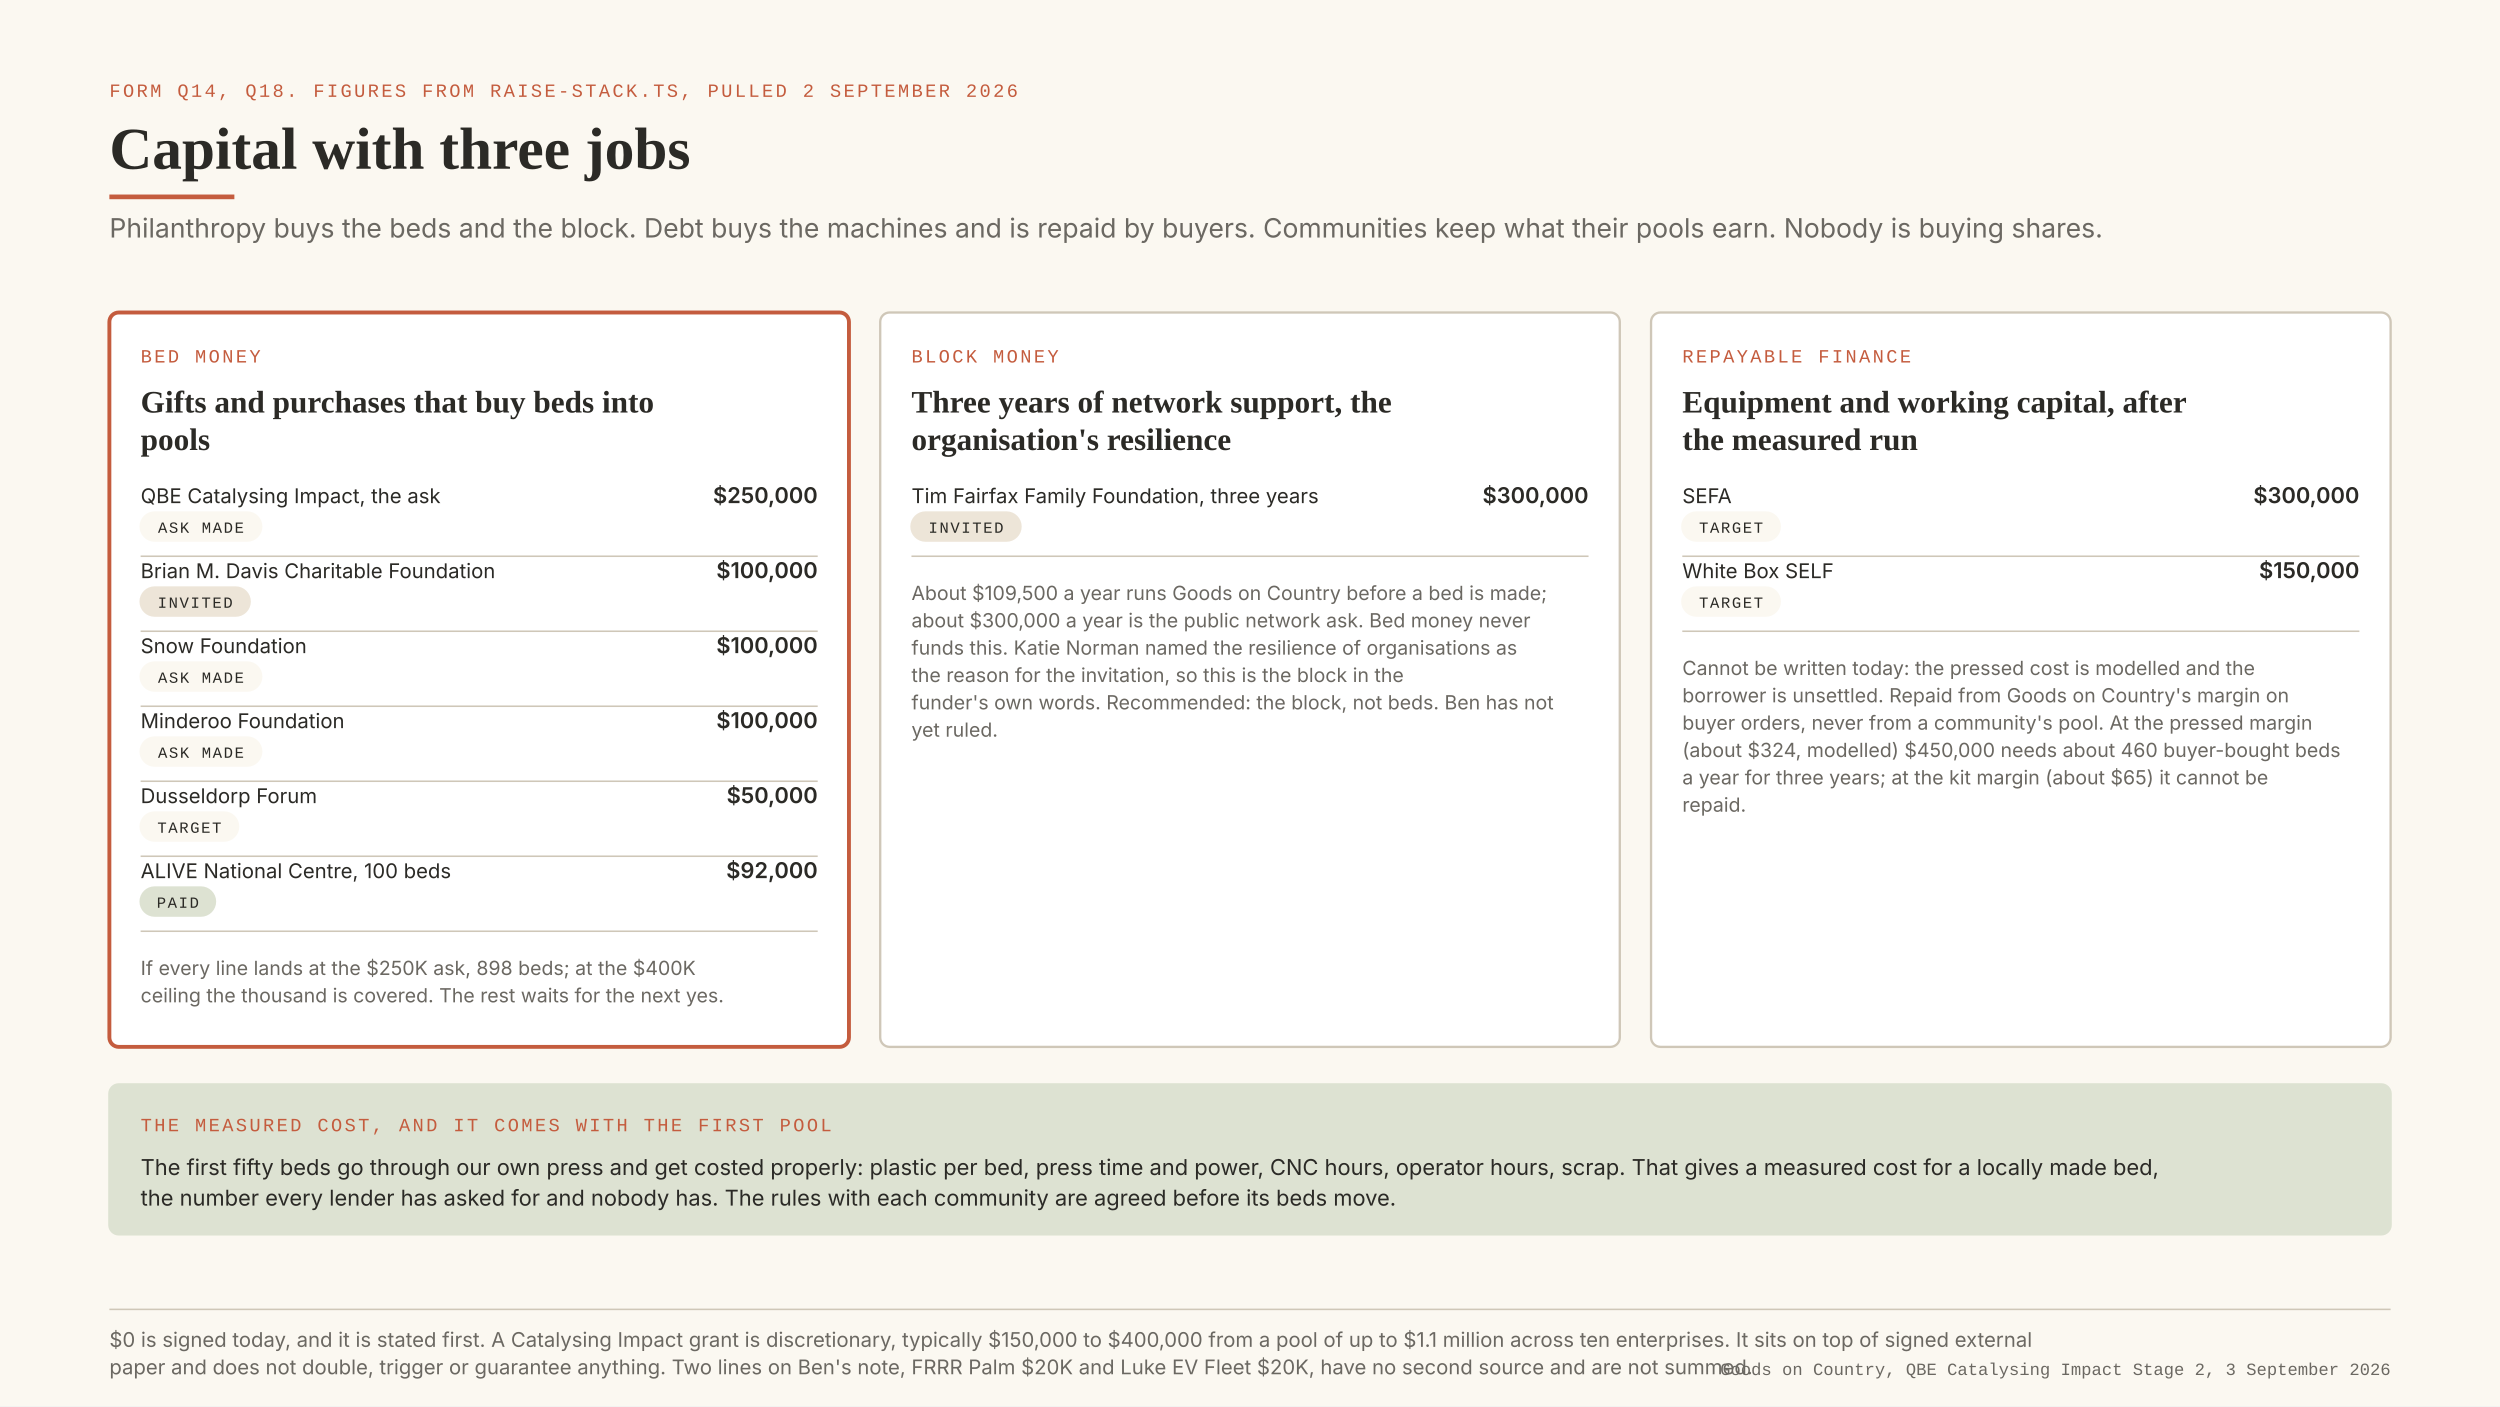
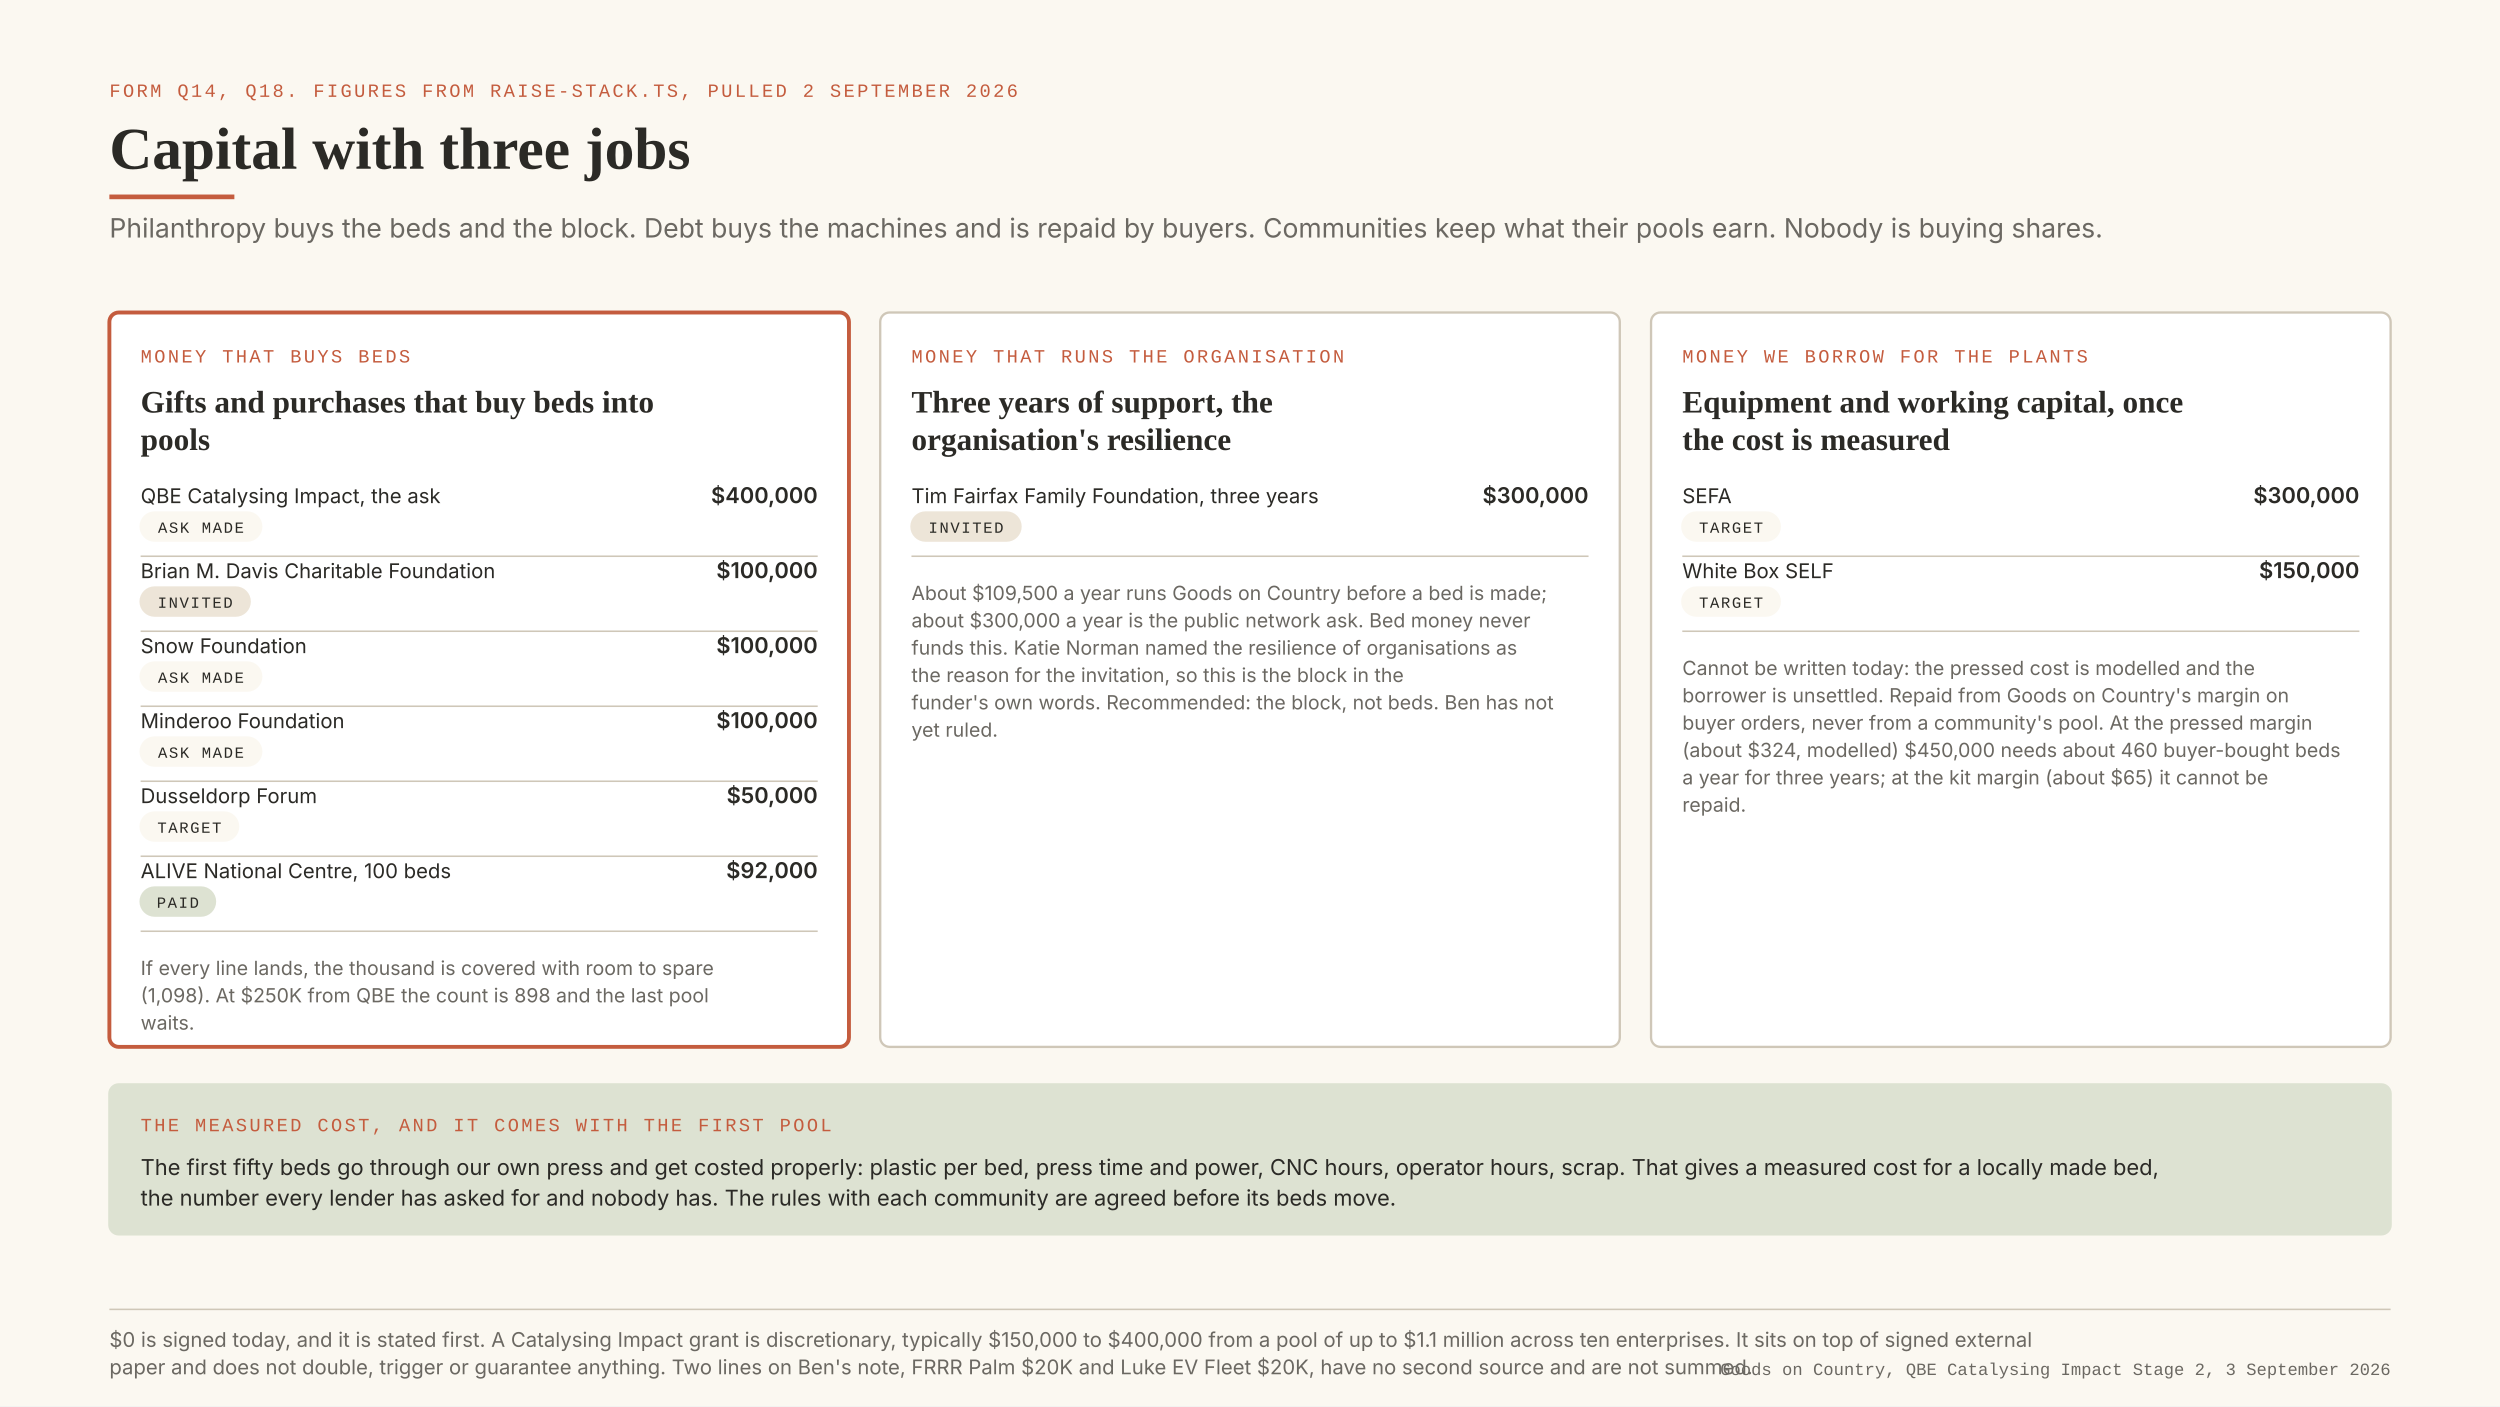
<svg xmlns="http://www.w3.org/2000/svg" width="1600" height="900" viewBox="0 0 1600 900">
  <defs>
    <marker id="ah-t" markerWidth="10" markerHeight="10" refX="8" refY="5" orient="auto" markerUnits="userSpaceOnUse">
      <path d="M0,0 L10,5 L0,10 z" fill="#C45C3E" />
    </marker>
    <marker id="ah-i" markerWidth="10" markerHeight="10" refX="8" refY="5" orient="auto" markerUnits="userSpaceOnUse">
      <path d="M0,0 L10,5 L0,10 z" fill="#2B2A26" />
    </marker>
  </defs>
  <rect width="1600" height="900" fill="#FBF8F1" />
  <text x="70" y="62" font-family="'Roboto Mono', Menlo, 'Courier New', monospace" font-size="12" fill="#C45C3E" font-weight="400" text-anchor="start" letter-spacing="1.5">FORM Q14, Q18. FIGURES FROM RAISE-STACK.TS, PULLED 2 SEPTEMBER 2026</text>
  <text x="70" y="108" font-family="'Playfair Display', Georgia, 'Times New Roman', serif" font-size="38" fill="#2B2A26" font-weight="600" text-anchor="start" letter-spacing="0">Capital with three jobs</text>
  <line x1="70" y1="126" x2="150" y2="126" stroke="#C45C3E" stroke-width="3" />
  <text x="70" y="152" font-family="Inter, 'Helvetica Neue', Helvetica, Arial, sans-serif" font-size="17" fill="#6B6862" font-weight="400" text-anchor="start" letter-spacing="0">Philanthropy buys the beds and the block. Debt buys the machines and is repaid by buyers. Communities keep what their pools earn. Nobody is buying shares.</text>
  <rect x="70" y="200" width="473.333" height="470" rx="6" fill="#FFFFFF" stroke="#C45C3E" stroke-width="2.5" />
-   <text x="90" y="232" font-family="'Roboto Mono', Menlo, 'Courier New', monospace" font-size="12" fill="#C45C3E" font-weight="400" text-anchor="start" letter-spacing="1.5">BED MONEY</text>
+   <text x="90" y="232" font-family="'Roboto Mono', Menlo, 'Courier New', monospace" font-size="12" fill="#C45C3E" font-weight="400" text-anchor="start" letter-spacing="1.5">MONEY THAT BUYS BEDS</text>
  <text x="90" y="264" font-family="'Playfair Display', Georgia, 'Times New Roman', serif" font-size="20" fill="#2B2A26" font-weight="600" text-anchor="start" letter-spacing="0">Gifts and purchases that buy beds into</text>
  <text x="90" y="288" font-family="'Playfair Display', Georgia, 'Times New Roman', serif" font-size="20" fill="#2B2A26" font-weight="600" text-anchor="start" letter-spacing="0">pools</text>
  <text x="90" y="322" font-family="Inter, 'Helvetica Neue', Helvetica, Arial, sans-serif" font-size="13" fill="#2B2A26" font-weight="400" text-anchor="start" letter-spacing="0">QBE Catalysing Impact, the ask</text>
-   <text x="523.333" y="322" font-family="Inter, 'Helvetica Neue', Helvetica, Arial, sans-serif" font-size="14" fill="#2B2A26" font-weight="600" text-anchor="end" letter-spacing="0">$250,000</text>
+   <text x="523.333" y="322" font-family="Inter, 'Helvetica Neue', Helvetica, Arial, sans-serif" font-size="14" fill="#2B2A26" font-weight="600" text-anchor="end" letter-spacing="0">$400,000</text>
  <rect x="90" y="328" width="77.2" height="18" rx="9" fill="#FBF8F1" stroke="#FBF8F1" stroke-width="1.5" />
  <text x="128.6" y="341" font-family="'Roboto Mono', Menlo, 'Courier New', monospace" font-size="10" fill="#2B2A26" font-weight="400" text-anchor="middle" letter-spacing="1">ASK MADE</text>
  <line x1="90" y1="356" x2="523.333" y2="356" stroke="#CFC7B8" stroke-width="1" />
  <text x="90" y="370" font-family="Inter, 'Helvetica Neue', Helvetica, Arial, sans-serif" font-size="13" fill="#2B2A26" font-weight="400" text-anchor="start" letter-spacing="0">Brian M. Davis Charitable Foundation</text>
  <text x="523.333" y="370" font-family="Inter, 'Helvetica Neue', Helvetica, Arial, sans-serif" font-size="14" fill="#2B2A26" font-weight="600" text-anchor="end" letter-spacing="0">$100,000</text>
  <rect x="90" y="376" width="69.8" height="18" rx="9" fill="#EDE5D8" stroke="#EDE5D8" stroke-width="1.5" />
  <text x="124.9" y="389" font-family="'Roboto Mono', Menlo, 'Courier New', monospace" font-size="10" fill="#2B2A26" font-weight="400" text-anchor="middle" letter-spacing="1">INVITED</text>
  <line x1="90" y1="404" x2="523.333" y2="404" stroke="#CFC7B8" stroke-width="1" />
  <text x="90" y="418" font-family="Inter, 'Helvetica Neue', Helvetica, Arial, sans-serif" font-size="13" fill="#2B2A26" font-weight="400" text-anchor="start" letter-spacing="0">Snow Foundation</text>
  <text x="523.333" y="418" font-family="Inter, 'Helvetica Neue', Helvetica, Arial, sans-serif" font-size="14" fill="#2B2A26" font-weight="600" text-anchor="end" letter-spacing="0">$100,000</text>
  <rect x="90" y="424" width="77.2" height="18" rx="9" fill="#FBF8F1" stroke="#FBF8F1" stroke-width="1.5" />
  <text x="128.6" y="437" font-family="'Roboto Mono', Menlo, 'Courier New', monospace" font-size="10" fill="#2B2A26" font-weight="400" text-anchor="middle" letter-spacing="1">ASK MADE</text>
  <line x1="90" y1="452" x2="523.333" y2="452" stroke="#CFC7B8" stroke-width="1" />
  <text x="90" y="466" font-family="Inter, 'Helvetica Neue', Helvetica, Arial, sans-serif" font-size="13" fill="#2B2A26" font-weight="400" text-anchor="start" letter-spacing="0">Minderoo Foundation</text>
  <text x="523.333" y="466" font-family="Inter, 'Helvetica Neue', Helvetica, Arial, sans-serif" font-size="14" fill="#2B2A26" font-weight="600" text-anchor="end" letter-spacing="0">$100,000</text>
  <rect x="90" y="472" width="77.2" height="18" rx="9" fill="#FBF8F1" stroke="#FBF8F1" stroke-width="1.5" />
  <text x="128.6" y="485" font-family="'Roboto Mono', Menlo, 'Courier New', monospace" font-size="10" fill="#2B2A26" font-weight="400" text-anchor="middle" letter-spacing="1">ASK MADE</text>
  <line x1="90" y1="500" x2="523.333" y2="500" stroke="#CFC7B8" stroke-width="1" />
  <text x="90" y="514" font-family="Inter, 'Helvetica Neue', Helvetica, Arial, sans-serif" font-size="13" fill="#2B2A26" font-weight="400" text-anchor="start" letter-spacing="0">Dusseldorp Forum</text>
  <text x="523.333" y="514" font-family="Inter, 'Helvetica Neue', Helvetica, Arial, sans-serif" font-size="14" fill="#2B2A26" font-weight="600" text-anchor="end" letter-spacing="0">$50,000</text>
  <rect x="90" y="520" width="62.4" height="18" rx="9" fill="#FBF8F1" stroke="#FBF8F1" stroke-width="1.5" />
  <text x="121.2" y="533" font-family="'Roboto Mono', Menlo, 'Courier New', monospace" font-size="10" fill="#2B2A26" font-weight="400" text-anchor="middle" letter-spacing="1">TARGET</text>
  <line x1="90" y1="548" x2="523.333" y2="548" stroke="#CFC7B8" stroke-width="1" />
  <text x="90" y="562" font-family="Inter, 'Helvetica Neue', Helvetica, Arial, sans-serif" font-size="13" fill="#2B2A26" font-weight="400" text-anchor="start" letter-spacing="0">ALIVE National Centre, 100 beds</text>
  <text x="523.333" y="562" font-family="Inter, 'Helvetica Neue', Helvetica, Arial, sans-serif" font-size="14" fill="#2B2A26" font-weight="600" text-anchor="end" letter-spacing="0">$92,000</text>
  <rect x="90" y="568" width="47.6" height="18" rx="9" fill="#DDE2D2" stroke="#DDE2D2" stroke-width="1.5" />
  <text x="113.8" y="581" font-family="'Roboto Mono', Menlo, 'Courier New', monospace" font-size="10" fill="#2B2A26" font-weight="400" text-anchor="middle" letter-spacing="1">PAID</text>
  <line x1="90" y1="596" x2="523.333" y2="596" stroke="#CFC7B8" stroke-width="1" />
-   <text x="90" y="624" font-family="Inter, 'Helvetica Neue', Helvetica, Arial, sans-serif" font-size="12.5" fill="#6B6862" font-weight="400" text-anchor="start" letter-spacing="0">If every line lands at the $250K ask, 898 beds; at the $400K</text>
-   <text x="90" y="641.5" font-family="Inter, 'Helvetica Neue', Helvetica, Arial, sans-serif" font-size="12.5" fill="#6B6862" font-weight="400" text-anchor="start" letter-spacing="0">ceiling the thousand is covered. The rest waits for the next yes.</text>
+   <text x="90" y="624" font-family="Inter, 'Helvetica Neue', Helvetica, Arial, sans-serif" font-size="12.5" fill="#6B6862" font-weight="400" text-anchor="start" letter-spacing="0">If every line lands, the thousand is covered with room to spare</text>
+   <text x="90" y="641.5" font-family="Inter, 'Helvetica Neue', Helvetica, Arial, sans-serif" font-size="12.5" fill="#6B6862" font-weight="400" text-anchor="start" letter-spacing="0">(1,098). At $250K from QBE the count is 898 and the last pool</text>
+   <text x="90" y="659" font-family="Inter, 'Helvetica Neue', Helvetica, Arial, sans-serif" font-size="12.5" fill="#6B6862" font-weight="400" text-anchor="start" letter-spacing="0">waits.</text>
  <rect x="563.333" y="200" width="473.333" height="470" rx="6" fill="#FFFFFF" stroke="#CFC7B8" stroke-width="1.5" />
-   <text x="583.333" y="232" font-family="'Roboto Mono', Menlo, 'Courier New', monospace" font-size="12" fill="#C45C3E" font-weight="400" text-anchor="start" letter-spacing="1.5">BLOCK MONEY</text>
-   <text x="583.333" y="264" font-family="'Playfair Display', Georgia, 'Times New Roman', serif" font-size="20" fill="#2B2A26" font-weight="600" text-anchor="start" letter-spacing="0">Three years of network support, the</text>
+   <text x="583.333" y="232" font-family="'Roboto Mono', Menlo, 'Courier New', monospace" font-size="12" fill="#C45C3E" font-weight="400" text-anchor="start" letter-spacing="1.5">MONEY THAT RUNS THE ORGANISATION</text>
+   <text x="583.333" y="264" font-family="'Playfair Display', Georgia, 'Times New Roman', serif" font-size="20" fill="#2B2A26" font-weight="600" text-anchor="start" letter-spacing="0">Three years of support, the</text>
  <text x="583.333" y="288" font-family="'Playfair Display', Georgia, 'Times New Roman', serif" font-size="20" fill="#2B2A26" font-weight="600" text-anchor="start" letter-spacing="0">organisation's resilience</text>
  <text x="583.333" y="322" font-family="Inter, 'Helvetica Neue', Helvetica, Arial, sans-serif" font-size="13" fill="#2B2A26" font-weight="400" text-anchor="start" letter-spacing="0">Tim Fairfax Family Foundation, three years</text>
  <text x="1016.667" y="322" font-family="Inter, 'Helvetica Neue', Helvetica, Arial, sans-serif" font-size="14" fill="#2B2A26" font-weight="600" text-anchor="end" letter-spacing="0">$300,000</text>
  <rect x="583.333" y="328" width="69.8" height="18" rx="9" fill="#EDE5D8" stroke="#EDE5D8" stroke-width="1.5" />
  <text x="618.233" y="341" font-family="'Roboto Mono', Menlo, 'Courier New', monospace" font-size="10" fill="#2B2A26" font-weight="400" text-anchor="middle" letter-spacing="1">INVITED</text>
  <line x1="583.333" y1="356" x2="1016.667" y2="356" stroke="#CFC7B8" stroke-width="1" />
  <text x="583.333" y="384" font-family="Inter, 'Helvetica Neue', Helvetica, Arial, sans-serif" font-size="12.5" fill="#6B6862" font-weight="400" text-anchor="start" letter-spacing="0">About $109,500 a year runs Goods on Country before a bed is made;</text>
  <text x="583.333" y="401.5" font-family="Inter, 'Helvetica Neue', Helvetica, Arial, sans-serif" font-size="12.5" fill="#6B6862" font-weight="400" text-anchor="start" letter-spacing="0">about $300,000 a year is the public network ask. Bed money never</text>
  <text x="583.333" y="419" font-family="Inter, 'Helvetica Neue', Helvetica, Arial, sans-serif" font-size="12.5" fill="#6B6862" font-weight="400" text-anchor="start" letter-spacing="0">funds this. Katie Norman named the resilience of organisations as</text>
  <text x="583.333" y="436.5" font-family="Inter, 'Helvetica Neue', Helvetica, Arial, sans-serif" font-size="12.5" fill="#6B6862" font-weight="400" text-anchor="start" letter-spacing="0">the reason for the invitation, so this is the block in the</text>
  <text x="583.333" y="454" font-family="Inter, 'Helvetica Neue', Helvetica, Arial, sans-serif" font-size="12.5" fill="#6B6862" font-weight="400" text-anchor="start" letter-spacing="0">funder's own words. Recommended: the block, not beds. Ben has not</text>
  <text x="583.333" y="471.5" font-family="Inter, 'Helvetica Neue', Helvetica, Arial, sans-serif" font-size="12.5" fill="#6B6862" font-weight="400" text-anchor="start" letter-spacing="0">yet ruled.</text>
  <rect x="1056.667" y="200" width="473.333" height="470" rx="6" fill="#FFFFFF" stroke="#CFC7B8" stroke-width="1.5" />
-   <text x="1076.667" y="232" font-family="'Roboto Mono', Menlo, 'Courier New', monospace" font-size="12" fill="#C45C3E" font-weight="400" text-anchor="start" letter-spacing="1.5">REPAYABLE FINANCE</text>
-   <text x="1076.667" y="264" font-family="'Playfair Display', Georgia, 'Times New Roman', serif" font-size="20" fill="#2B2A26" font-weight="600" text-anchor="start" letter-spacing="0">Equipment and working capital, after</text>
-   <text x="1076.667" y="288" font-family="'Playfair Display', Georgia, 'Times New Roman', serif" font-size="20" fill="#2B2A26" font-weight="600" text-anchor="start" letter-spacing="0">the measured run</text>
+   <text x="1076.667" y="232" font-family="'Roboto Mono', Menlo, 'Courier New', monospace" font-size="12" fill="#C45C3E" font-weight="400" text-anchor="start" letter-spacing="1.5">MONEY WE BORROW FOR THE PLANTS</text>
+   <text x="1076.667" y="264" font-family="'Playfair Display', Georgia, 'Times New Roman', serif" font-size="20" fill="#2B2A26" font-weight="600" text-anchor="start" letter-spacing="0">Equipment and working capital, once</text>
+   <text x="1076.667" y="288" font-family="'Playfair Display', Georgia, 'Times New Roman', serif" font-size="20" fill="#2B2A26" font-weight="600" text-anchor="start" letter-spacing="0">the cost is measured</text>
  <text x="1076.667" y="322" font-family="Inter, 'Helvetica Neue', Helvetica, Arial, sans-serif" font-size="13" fill="#2B2A26" font-weight="400" text-anchor="start" letter-spacing="0">SEFA</text>
  <text x="1510" y="322" font-family="Inter, 'Helvetica Neue', Helvetica, Arial, sans-serif" font-size="14" fill="#2B2A26" font-weight="600" text-anchor="end" letter-spacing="0">$300,000</text>
  <rect x="1076.667" y="328" width="62.4" height="18" rx="9" fill="#FBF8F1" stroke="#FBF8F1" stroke-width="1.5" />
  <text x="1107.867" y="341" font-family="'Roboto Mono', Menlo, 'Courier New', monospace" font-size="10" fill="#2B2A26" font-weight="400" text-anchor="middle" letter-spacing="1">TARGET</text>
  <line x1="1076.667" y1="356" x2="1510" y2="356" stroke="#CFC7B8" stroke-width="1" />
  <text x="1076.667" y="370" font-family="Inter, 'Helvetica Neue', Helvetica, Arial, sans-serif" font-size="13" fill="#2B2A26" font-weight="400" text-anchor="start" letter-spacing="0">White Box SELF</text>
  <text x="1510" y="370" font-family="Inter, 'Helvetica Neue', Helvetica, Arial, sans-serif" font-size="14" fill="#2B2A26" font-weight="600" text-anchor="end" letter-spacing="0">$150,000</text>
  <rect x="1076.667" y="376" width="62.4" height="18" rx="9" fill="#FBF8F1" stroke="#FBF8F1" stroke-width="1.5" />
  <text x="1107.867" y="389" font-family="'Roboto Mono', Menlo, 'Courier New', monospace" font-size="10" fill="#2B2A26" font-weight="400" text-anchor="middle" letter-spacing="1">TARGET</text>
  <line x1="1076.667" y1="404" x2="1510" y2="404" stroke="#CFC7B8" stroke-width="1" />
  <text x="1076.667" y="432" font-family="Inter, 'Helvetica Neue', Helvetica, Arial, sans-serif" font-size="12.5" fill="#6B6862" font-weight="400" text-anchor="start" letter-spacing="0">Cannot be written today: the pressed cost is modelled and the</text>
  <text x="1076.667" y="449.5" font-family="Inter, 'Helvetica Neue', Helvetica, Arial, sans-serif" font-size="12.5" fill="#6B6862" font-weight="400" text-anchor="start" letter-spacing="0">borrower is unsettled. Repaid from Goods on Country's margin on</text>
  <text x="1076.667" y="467" font-family="Inter, 'Helvetica Neue', Helvetica, Arial, sans-serif" font-size="12.5" fill="#6B6862" font-weight="400" text-anchor="start" letter-spacing="0">buyer orders, never from a community's pool. At the pressed margin</text>
  <text x="1076.667" y="484.5" font-family="Inter, 'Helvetica Neue', Helvetica, Arial, sans-serif" font-size="12.5" fill="#6B6862" font-weight="400" text-anchor="start" letter-spacing="0">(about $324, modelled) $450,000 needs about 460 buyer-bought beds</text>
  <text x="1076.667" y="502" font-family="Inter, 'Helvetica Neue', Helvetica, Arial, sans-serif" font-size="12.5" fill="#6B6862" font-weight="400" text-anchor="start" letter-spacing="0">a year for three years; at the kit margin (about $65) it cannot be</text>
  <text x="1076.667" y="519.5" font-family="Inter, 'Helvetica Neue', Helvetica, Arial, sans-serif" font-size="12.5" fill="#6B6862" font-weight="400" text-anchor="start" letter-spacing="0">repaid.</text>
  <rect x="70" y="694" width="1460" height="96" rx="6" fill="#DDE2D2" stroke="#DDE2D2" stroke-width="1.5" />
  <text x="90" y="724" font-family="'Roboto Mono', Menlo, 'Courier New', monospace" font-size="12" fill="#C45C3E" font-weight="400" text-anchor="start" letter-spacing="1.5">THE MEASURED COST, AND IT COMES WITH THE FIRST POOL</text>
  <text x="90" y="752" font-family="Inter, 'Helvetica Neue', Helvetica, Arial, sans-serif" font-size="14" fill="#2B2A26" font-weight="400" text-anchor="start" letter-spacing="0">The first fifty beds go through our own press and get costed properly: plastic per bed, press time and power, CNC hours, operator hours, scrap. That gives a measured cost for a locally made bed,</text>
  <text x="90" y="771.6" font-family="Inter, 'Helvetica Neue', Helvetica, Arial, sans-serif" font-size="14" fill="#2B2A26" font-weight="400" text-anchor="start" letter-spacing="0">the number every lender has asked for and nobody has. The rules with each community are agreed before its beds move.</text>
  <line x1="70" y1="838" x2="1530" y2="838" stroke="#CFC7B8" stroke-width="1" />
  <text x="70" y="862" font-family="Inter, 'Helvetica Neue', Helvetica, Arial, sans-serif" font-size="13" fill="#6B6862" font-weight="400" text-anchor="start" letter-spacing="0">$0 is signed today, and it is stated first. A Catalysing Impact grant is discretionary, typically $150,000 to $400,000 from a pool of up to $1.1 million across ten enterprises. It sits on top of signed external</text>
  <text x="70" y="879.55" font-family="Inter, 'Helvetica Neue', Helvetica, Arial, sans-serif" font-size="13" fill="#6B6862" font-weight="400" text-anchor="start" letter-spacing="0">paper and does not double, trigger or guarantee anything. Two lines on Ben's note, FRRR Palm $20K and Luke EV Fleet $20K, have no second source and are not summed.</text>
  <text x="1530" y="880" font-family="'Roboto Mono', Menlo, 'Courier New', monospace" font-size="11" fill="#6B6862" font-weight="400" text-anchor="end" letter-spacing="0">Goods on Country, QBE Catalysing Impact Stage 2, 3 September 2026</text>
</svg>
